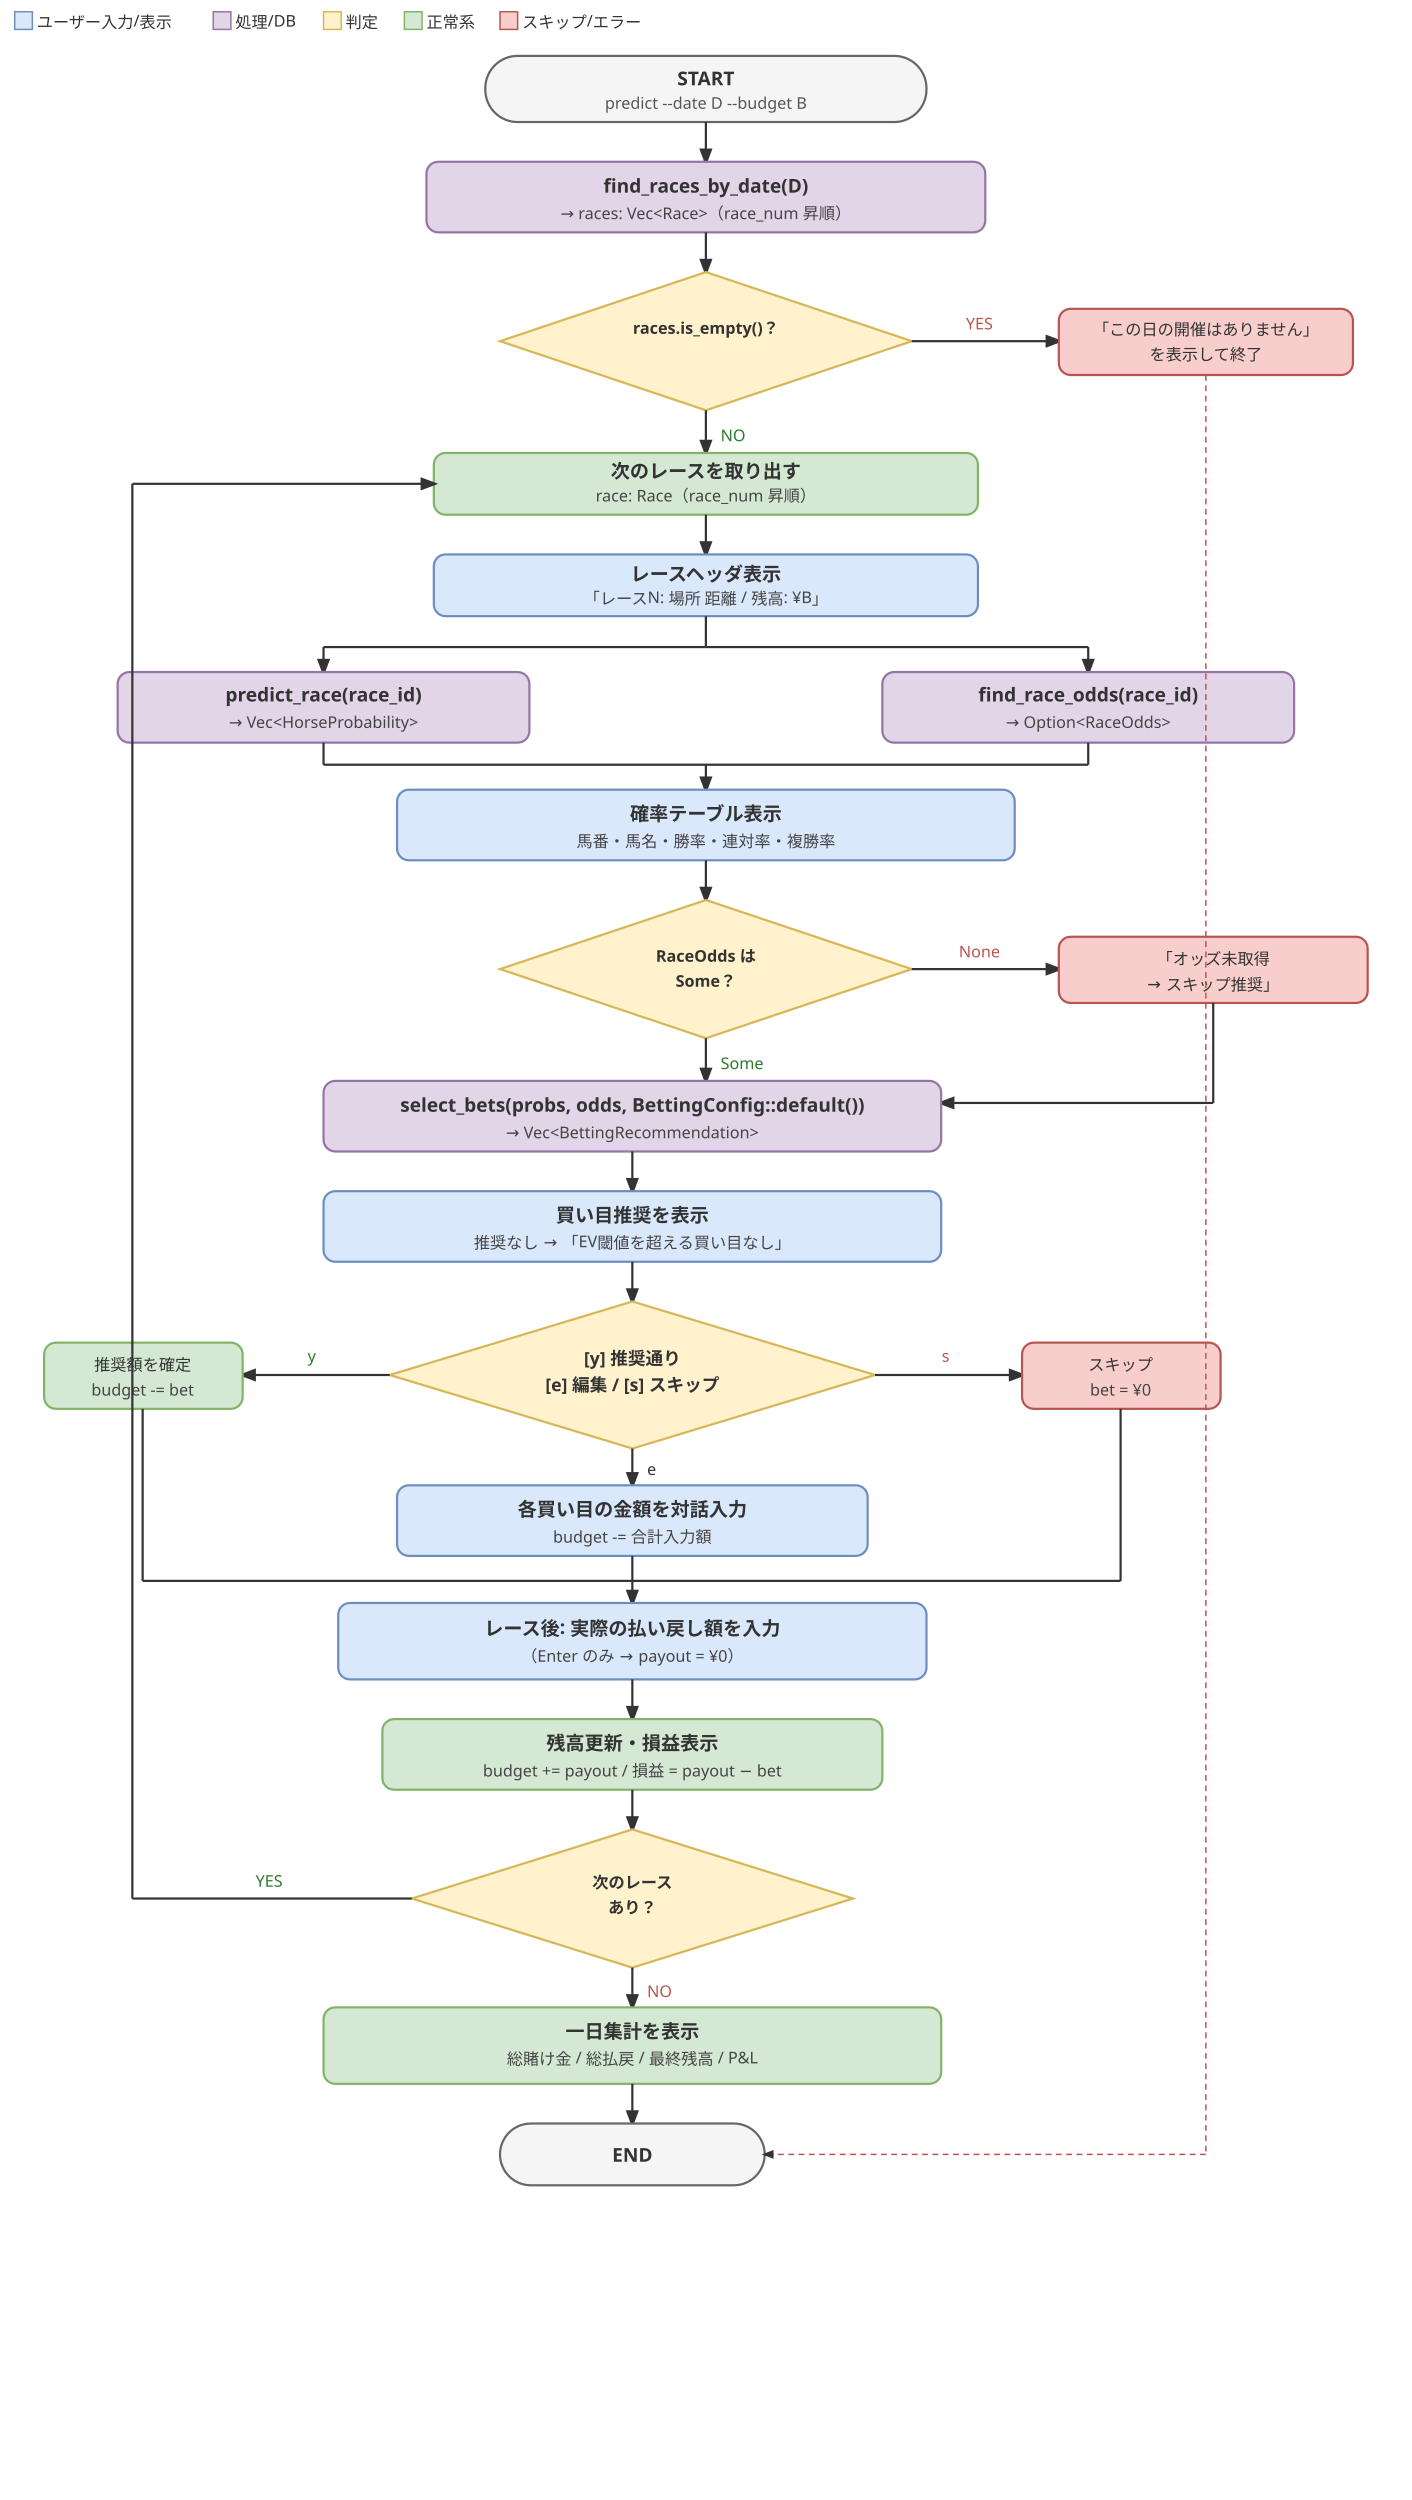
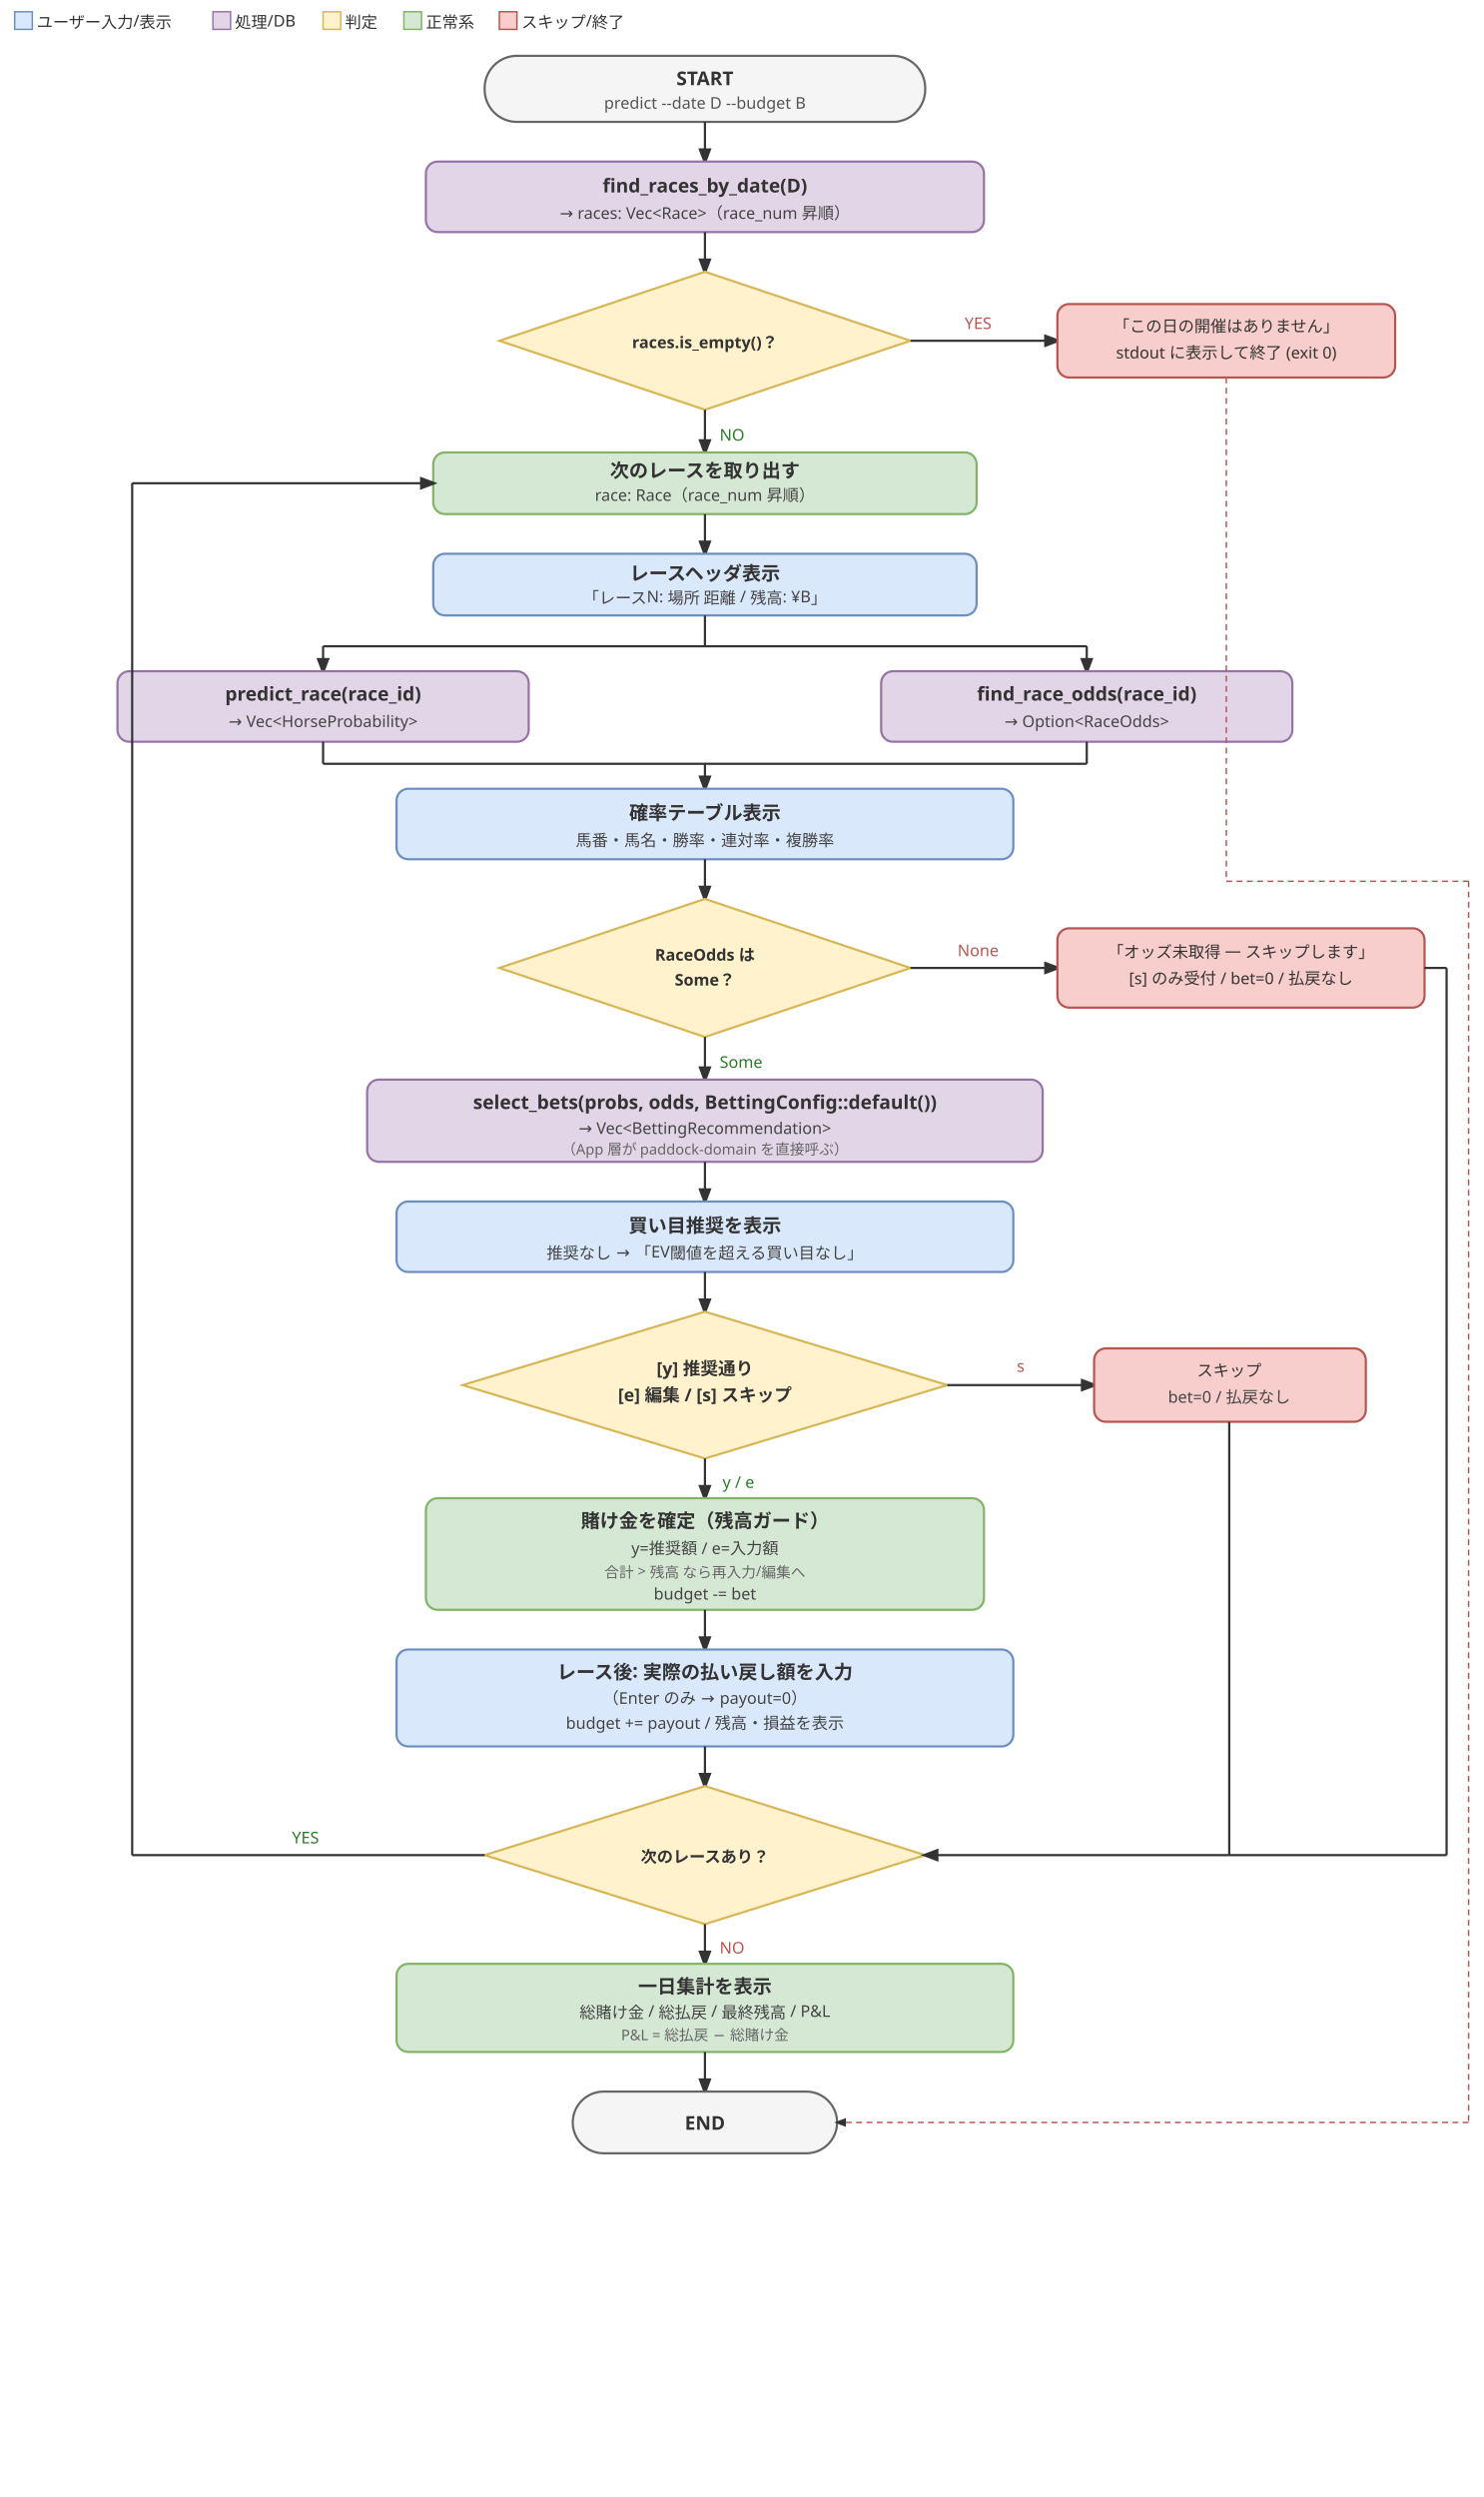
- <svg xmlns="http://www.w3.org/2000/svg" width="960" height="1700" viewBox="0 0 960 1700" font-family="sans-serif" font-size="13">
+ <svg xmlns="http://www.w3.org/2000/svg" width="1010" height="1700" viewBox="0 0 1010 1700" font-family="sans-serif" font-size="13">
  <defs>
    <marker id="arrow" markerWidth="8" markerHeight="8" refX="6" refY="3" orient="auto">
      <path d="M0,0 L0,6 L8,3 z" fill="#333" />
    </marker>
  </defs>
  <rect x="10" y="8" width="12" height="12" fill="#dae8fc" stroke="#6c8ebf" stroke-width="1" />
  <text x="25" y="19" font-size="11" fill="#333">ユーザー入力/表示</text>
  <rect x="145" y="8" width="12" height="12" fill="#e1d5e7" stroke="#9673a6" stroke-width="1" />
  <text x="160" y="19" font-size="11" fill="#333">処理/DB</text>
  <rect x="220" y="8" width="12" height="12" fill="#fff2cc" stroke="#d6b656" stroke-width="1" />
  <text x="235" y="19" font-size="11" fill="#333">判定</text>
  <rect x="275" y="8" width="12" height="12" fill="#d5e8d4" stroke="#82b366" stroke-width="1" />
  <text x="290" y="19" font-size="11" fill="#333">正常系</text>
  <rect x="340" y="8" width="12" height="12" fill="#f8cecc" stroke="#b85450" stroke-width="1" />
-   <text x="355" y="19" font-size="11" fill="#333">スキップ/エラー</text>
+   <text x="355" y="19" font-size="11" fill="#333">スキップ/終了</text>
  <rect x="330" y="38" width="300" height="45" rx="22" fill="#f5f5f5" stroke="#666" stroke-width="1.5" />
  <text x="480" y="58" text-anchor="middle" font-weight="bold" fill="#333">START</text>
  <text x="480" y="74" text-anchor="middle" font-size="11" fill="#555">predict --date D --budget B</text>
  <line x1="480" y1="83" x2="480" y2="110" stroke="#333" stroke-width="1.5" marker-end="url(#arrow)" />
  <rect x="290" y="110" width="380" height="48" rx="8" fill="#e1d5e7" stroke="#9673a6" stroke-width="1.5" />
  <text x="480" y="131" text-anchor="middle" font-weight="bold" fill="#333">find_races_by_date(D)</text>
  <text x="480" y="149" text-anchor="middle" font-size="11" fill="#444">→ races: Vec&lt;Race&gt;（race_num 昇順）</text>
  <line x1="480" y1="158" x2="480" y2="185" stroke="#333" stroke-width="1.5" marker-end="url(#arrow)" />
  <polygon points="480,185 620,232 480,279 340,232" fill="#fff2cc" stroke="#d6b656" stroke-width="1.5" />
-   <text x="480" y="227" text-anchor="middle" font-size="11" font-weight="bold" fill="#333">races.is_empty()？</text>
+   <text x="480" y="237" text-anchor="middle" font-size="11" font-weight="bold" fill="#333">races.is_empty()？</text>
  <line x1="620" y1="232" x2="720" y2="232" stroke="#333" stroke-width="1.5" marker-end="url(#arrow)" />
  <text x="666" y="224" text-anchor="middle" font-size="11" fill="#b85450">YES</text>
-   <rect x="720" y="210" width="200" height="45" rx="8" fill="#f8cecc" stroke="#b85450" stroke-width="1.5" />
-   <text x="820" y="228" text-anchor="middle" font-size="11" fill="#333">「この日の開催はありません」</text>
-   <text x="820" y="245" text-anchor="middle" font-size="11" fill="#333">を表示して終了</text>
+   <rect x="720" y="207" width="230" height="50" rx="8" fill="#f8cecc" stroke="#b85450" stroke-width="1.5" />
+   <text x="835" y="226" text-anchor="middle" font-size="11" fill="#333">「この日の開催はありません」</text>
+   <text x="835" y="244" text-anchor="middle" font-size="11" fill="#333">stdout に表示して終了 (exit 0)</text>
  <line x1="480" y1="279" x2="480" y2="308" stroke="#333" stroke-width="1.5" marker-end="url(#arrow)" />
  <text x="490" y="300" font-size="11" fill="#2a7a2a">NO</text>
  <rect x="295" y="308" width="370" height="42" rx="8" fill="#d5e8d4" stroke="#82b366" stroke-width="1.5" />
  <text x="480" y="325" text-anchor="middle" font-weight="bold" fill="#333">次のレースを取り出す</text>
  <text x="480" y="341" text-anchor="middle" font-size="11" fill="#444">race: Race（race_num 昇順）</text>
  <line x1="480" y1="350" x2="480" y2="377" stroke="#333" stroke-width="1.5" marker-end="url(#arrow)" />
  <rect x="295" y="377" width="370" height="42" rx="8" fill="#dae8fc" stroke="#6c8ebf" stroke-width="1.5" />
  <text x="480" y="395" text-anchor="middle" font-weight="bold" fill="#333">レースヘッダ表示</text>
  <text x="480" y="411" text-anchor="middle" font-size="11" fill="#444">「レースN: 場所 距離 / 残高: ¥B」</text>
  <line x1="480" y1="419" x2="480" y2="440" stroke="#333" stroke-width="1.5" />
-   <line x1="480" y1="440" x2="220" y2="440" stroke="#333" stroke-width="1.5" />
-   <line x1="480" y1="440" x2="740" y2="440" stroke="#333" stroke-width="1.5" />
+   <line x1="220" y1="440" x2="740" y2="440" stroke="#333" stroke-width="1.5" />
  <line x1="220" y1="440" x2="220" y2="457" stroke="#333" stroke-width="1.5" marker-end="url(#arrow)" />
  <line x1="740" y1="440" x2="740" y2="457" stroke="#333" stroke-width="1.5" marker-end="url(#arrow)" />
  <rect x="80" y="457" width="280" height="48" rx="8" fill="#e1d5e7" stroke="#9673a6" stroke-width="1.5" />
  <text x="220" y="477" text-anchor="middle" font-weight="bold" fill="#333">predict_race(race_id)</text>
  <text x="220" y="495" text-anchor="middle" font-size="11" fill="#444">→ Vec&lt;HorseProbability&gt;</text>
  <rect x="600" y="457" width="280" height="48" rx="8" fill="#e1d5e7" stroke="#9673a6" stroke-width="1.5" />
  <text x="740" y="477" text-anchor="middle" font-weight="bold" fill="#333">find_race_odds(race_id)</text>
  <text x="740" y="495" text-anchor="middle" font-size="11" fill="#444">→ Option&lt;RaceOdds&gt;</text>
  <line x1="220" y1="505" x2="220" y2="520" stroke="#333" stroke-width="1.5" />
  <line x1="740" y1="505" x2="740" y2="520" stroke="#333" stroke-width="1.5" />
-   <line x1="220" y1="520" x2="480" y2="520" stroke="#333" stroke-width="1.5" />
-   <line x1="740" y1="520" x2="480" y2="520" stroke="#333" stroke-width="1.5" />
+   <line x1="220" y1="520" x2="740" y2="520" stroke="#333" stroke-width="1.5" />
  <line x1="480" y1="520" x2="480" y2="537" stroke="#333" stroke-width="1.5" marker-end="url(#arrow)" />
  <rect x="270" y="537" width="420" height="48" rx="8" fill="#dae8fc" stroke="#6c8ebf" stroke-width="1.5" />
  <text x="480" y="558" text-anchor="middle" font-weight="bold" fill="#333">確率テーブル表示</text>
  <text x="480" y="576" text-anchor="middle" font-size="11" fill="#444">馬番・馬名・勝率・連対率・複勝率</text>
  <line x1="480" y1="585" x2="480" y2="612" stroke="#333" stroke-width="1.5" marker-end="url(#arrow)" />
  <polygon points="480,612 620,659 480,706 340,659" fill="#fff2cc" stroke="#d6b656" stroke-width="1.5" />
  <text x="480" y="654" text-anchor="middle" font-size="11" font-weight="bold" fill="#333">RaceOdds は</text>
  <text x="480" y="671" text-anchor="middle" font-size="11" font-weight="bold" fill="#333">Some？</text>
  <line x1="620" y1="659" x2="720" y2="659" stroke="#333" stroke-width="1.5" marker-end="url(#arrow)" />
  <text x="666" y="651" text-anchor="middle" font-size="11" fill="#b85450">None</text>
-   <rect x="720" y="637" width="210" height="45" rx="8" fill="#f8cecc" stroke="#b85450" stroke-width="1.5" />
-   <text x="825" y="656" text-anchor="middle" font-size="11" fill="#333">「オッズ未取得</text>
-   <text x="825" y="673" text-anchor="middle" font-size="11" fill="#333">→ スキップ推奨」</text>
+   <rect x="720" y="632" width="250" height="54" rx="8" fill="#f8cecc" stroke="#b85450" stroke-width="1.5" />
+   <text x="845" y="652" text-anchor="middle" font-size="11" fill="#333">「オッズ未取得 — スキップします」</text>
+   <text x="845" y="670" text-anchor="middle" font-size="11" fill="#333">[s] のみ受付 / bet=0 / 払戻なし</text>
  <line x1="480" y1="706" x2="480" y2="735" stroke="#333" stroke-width="1.5" marker-end="url(#arrow)" />
  <text x="490" y="727" font-size="11" fill="#2a7a2a">Some</text>
-   <line x1="825" y1="682" x2="825" y2="750" stroke="#333" stroke-width="1.5" />
-   <line x1="825" y1="750" x2="640" y2="750" stroke="#333" stroke-width="1.5" marker-end="url(#arrow)" />
-   <rect x="220" y="735" width="420" height="48" rx="8" fill="#e1d5e7" stroke="#9673a6" stroke-width="1.5" />
-   <text x="430" y="756" text-anchor="middle" font-weight="bold" fill="#333">select_bets(probs, odds, BettingConfig::default())</text>
-   <text x="430" y="774" text-anchor="middle" font-size="11" fill="#444">→ Vec&lt;BettingRecommendation&gt;</text>
-   <line x1="430" y1="783" x2="430" y2="810" stroke="#333" stroke-width="1.5" marker-end="url(#arrow)" />
-   <rect x="220" y="810" width="420" height="48" rx="8" fill="#dae8fc" stroke="#6c8ebf" stroke-width="1.5" />
-   <text x="430" y="831" text-anchor="middle" font-weight="bold" fill="#333">買い目推奨を表示</text>
-   <text x="430" y="849" text-anchor="middle" font-size="11" fill="#444">推奨なし → 「EV閾値を超える買い目なし」</text>
-   <line x1="430" y1="858" x2="430" y2="885" stroke="#333" stroke-width="1.5" marker-end="url(#arrow)" />
-   <polygon points="430,885 595,935 430,985 265,935" fill="#fff2cc" stroke="#d6b656" stroke-width="1.5" />
-   <text x="430" y="928" text-anchor="middle" font-size="12" font-weight="bold" fill="#333">[y] 推奨通り</text>
-   <text x="430" y="946" text-anchor="middle" font-size="12" font-weight="bold" fill="#333">[e] 編集 / [s] スキップ</text>
-   <line x1="265" y1="935" x2="165" y2="935" stroke="#333" stroke-width="1.5" marker-end="url(#arrow)" />
-   <text x="212" y="926" text-anchor="middle" font-size="11" fill="#2a7a2a">y</text>
-   <rect x="30" y="913" width="135" height="45" rx="8" fill="#d5e8d4" stroke="#82b366" stroke-width="1.5" />
-   <text x="97" y="932" text-anchor="middle" font-size="11" fill="#333">推奨額を確定</text>
-   <text x="97" y="949" text-anchor="middle" font-size="11" fill="#444">budget -= bet</text>
-   <line x1="595" y1="935" x2="695" y2="935" stroke="#333" stroke-width="1.5" marker-end="url(#arrow)" />
-   <text x="643" y="926" text-anchor="middle" font-size="11" fill="#b85450">s</text>
-   <rect x="695" y="913" width="135" height="45" rx="8" fill="#f8cecc" stroke="#b85450" stroke-width="1.5" />
-   <text x="762" y="932" text-anchor="middle" font-size="11" fill="#333">スキップ</text>
-   <text x="762" y="949" text-anchor="middle" font-size="11" fill="#444">bet = ¥0</text>
-   <line x1="430" y1="985" x2="430" y2="1010" stroke="#333" stroke-width="1.5" marker-end="url(#arrow)" />
-   <text x="440" y="1003" font-size="11" fill="#333">e</text>
-   <rect x="270" y="1010" width="320" height="48" rx="8" fill="#dae8fc" stroke="#6c8ebf" stroke-width="1.5" />
-   <text x="430" y="1031" text-anchor="middle" font-weight="bold" fill="#333">各買い目の金額を対話入力</text>
-   <text x="430" y="1049" text-anchor="middle" font-size="11" fill="#444">budget -= 合計入力額</text>
-   <line x1="97" y1="958" x2="97" y2="1075" stroke="#333" stroke-width="1.5" />
-   <line x1="762" y1="958" x2="762" y2="1075" stroke="#333" stroke-width="1.5" />
-   <line x1="430" y1="1058" x2="430" y2="1075" stroke="#333" stroke-width="1.5" />
-   <line x1="97" y1="1075" x2="430" y2="1075" stroke="#333" stroke-width="1.5" />
-   <line x1="762" y1="1075" x2="430" y2="1075" stroke="#333" stroke-width="1.5" />
-   <line x1="430" y1="1075" x2="430" y2="1090" stroke="#333" stroke-width="1.5" marker-end="url(#arrow)" />
-   <rect x="230" y="1090" width="400" height="52" rx="8" fill="#dae8fc" stroke="#6c8ebf" stroke-width="1.5" />
-   <text x="430" y="1112" text-anchor="middle" font-weight="bold" fill="#333">レース後: 実際の払い戻し額を入力</text>
-   <text x="430" y="1130" text-anchor="middle" font-size="11" fill="#444">（Enter のみ → payout = ¥0）</text>
-   <line x1="430" y1="1142" x2="430" y2="1169" stroke="#333" stroke-width="1.5" marker-end="url(#arrow)" />
-   <rect x="260" y="1169" width="340" height="48" rx="8" fill="#d5e8d4" stroke="#82b366" stroke-width="1.5" />
-   <text x="430" y="1190" text-anchor="middle" font-weight="bold" fill="#333">残高更新・損益表示</text>
-   <text x="430" y="1208" text-anchor="middle" font-size="11" fill="#444">budget += payout / 損益 = payout − bet</text>
-   <line x1="430" y1="1217" x2="430" y2="1244" stroke="#333" stroke-width="1.5" marker-end="url(#arrow)" />
-   <polygon points="430,1244 580,1291 430,1338 280,1291" fill="#fff2cc" stroke="#d6b656" stroke-width="1.5" />
-   <text x="430" y="1284" text-anchor="middle" font-size="11" font-weight="bold" fill="#333">次のレース</text>
-   <text x="430" y="1301" text-anchor="middle" font-size="11" font-weight="bold" fill="#333">あり？</text>
-   <line x1="280" y1="1291" x2="90" y2="1291" stroke="#333" stroke-width="1.5" />
-   <text x="183" y="1283" text-anchor="middle" font-size="11" fill="#2a7a2a">YES</text>
-   <line x1="90" y1="1291" x2="90" y2="329" stroke="#333" stroke-width="1.5" />
+   <rect x="250" y="735" width="460" height="56" rx="8" fill="#e1d5e7" stroke="#9673a6" stroke-width="1.5" />
+   <text x="480" y="755" text-anchor="middle" font-weight="bold" fill="#333">select_bets(probs, odds, BettingConfig::default())</text>
+   <text x="480" y="772" text-anchor="middle" font-size="11" fill="#444">→ Vec&lt;BettingRecommendation&gt;</text>
+   <text x="480" y="786" text-anchor="middle" font-size="10" fill="#666">（App 層が paddock-domain を直接呼ぶ）</text>
+   <line x1="480" y1="791" x2="480" y2="818" stroke="#333" stroke-width="1.5" marker-end="url(#arrow)" />
+   <rect x="270" y="818" width="420" height="48" rx="8" fill="#dae8fc" stroke="#6c8ebf" stroke-width="1.5" />
+   <text x="480" y="839" text-anchor="middle" font-weight="bold" fill="#333">買い目推奨を表示</text>
+   <text x="480" y="857" text-anchor="middle" font-size="11" fill="#444">推奨なし → 「EV閾値を超える買い目なし」</text>
+   <line x1="480" y1="866" x2="480" y2="893" stroke="#333" stroke-width="1.5" marker-end="url(#arrow)" />
+   <polygon points="480,893 645,943 480,993 315,943" fill="#fff2cc" stroke="#d6b656" stroke-width="1.5" />
+   <text x="480" y="936" text-anchor="middle" font-size="12" font-weight="bold" fill="#333">[y] 推奨通り</text>
+   <text x="480" y="954" text-anchor="middle" font-size="12" font-weight="bold" fill="#333">[e] 編集 / [s] スキップ</text>
+   <line x1="645" y1="943" x2="745" y2="943" stroke="#333" stroke-width="1.5" marker-end="url(#arrow)" />
+   <text x="695" y="934" text-anchor="middle" font-size="11" fill="#b85450">s</text>
+   <rect x="745" y="918" width="185" height="50" rx="8" fill="#f8cecc" stroke="#b85450" stroke-width="1.5" />
+   <text x="837" y="937" text-anchor="middle" font-size="11" fill="#333">スキップ</text>
+   <text x="837" y="955" text-anchor="middle" font-size="11" fill="#444">bet=0 / 払戻なし</text>
+   <line x1="480" y1="993" x2="480" y2="1020" stroke="#333" stroke-width="1.5" marker-end="url(#arrow)" />
+   <text x="492" y="1013" font-size="11" fill="#2a7a2a">y / e</text>
+   <rect x="290" y="1020" width="380" height="76" rx="8" fill="#d5e8d4" stroke="#82b366" stroke-width="1.5" />
+   <text x="480" y="1040" text-anchor="middle" font-weight="bold" fill="#333">賭け金を確定（残高ガード）</text>
+   <text x="480" y="1058" text-anchor="middle" font-size="11" fill="#444">y=推奨額 / e=入力額</text>
+   <text x="480" y="1074" text-anchor="middle" font-size="10" fill="#666">合計 &gt; 残高 なら再入力/編集へ</text>
+   <text x="480" y="1089" text-anchor="middle" font-size="11" fill="#444">budget -= bet</text>
+   <line x1="480" y1="1096" x2="480" y2="1123" stroke="#333" stroke-width="1.5" marker-end="url(#arrow)" />
+   <rect x="270" y="1123" width="420" height="66" rx="8" fill="#dae8fc" stroke="#6c8ebf" stroke-width="1.5" />
+   <text x="480" y="1143" text-anchor="middle" font-weight="bold" fill="#333">レース後: 実際の払い戻し額を入力</text>
+   <text x="480" y="1160" text-anchor="middle" font-size="11" fill="#444">（Enter のみ → payout=0）</text>
+   <text x="480" y="1177" text-anchor="middle" font-size="11" fill="#444">budget += payout / 残高・損益を表示</text>
+   <line x1="480" y1="1189" x2="480" y2="1216" stroke="#333" stroke-width="1.5" marker-end="url(#arrow)" />
+   <polygon points="480,1216 630,1263 480,1310 330,1263" fill="#fff2cc" stroke="#d6b656" stroke-width="1.5" />
+   <text x="480" y="1268" text-anchor="middle" font-size="11" font-weight="bold" fill="#333">次のレースあり？</text>
+   <line x1="837" y1="968" x2="837" y2="1263" stroke="#333" stroke-width="1.5" />
+   <line x1="837" y1="1263" x2="630" y2="1263" stroke="#333" stroke-width="1.5" marker-end="url(#arrow)" />
+   <line x1="970" y1="659" x2="985" y2="659" stroke="#333" stroke-width="1.5" />
+   <line x1="985" y1="659" x2="985" y2="1263" stroke="#333" stroke-width="1.5" />
+   <line x1="985" y1="1263" x2="837" y2="1263" stroke="#333" stroke-width="1.5" />
+   <line x1="330" y1="1263" x2="90" y2="1263" stroke="#333" stroke-width="1.5" />
+   <text x="208" y="1255" text-anchor="middle" font-size="11" fill="#2a7a2a">YES</text>
+   <line x1="90" y1="1263" x2="90" y2="329" stroke="#333" stroke-width="1.5" />
  <line x1="90" y1="329" x2="295" y2="329" stroke="#333" stroke-width="1.5" marker-end="url(#arrow)" />
-   <line x1="430" y1="1338" x2="430" y2="1365" stroke="#333" stroke-width="1.5" marker-end="url(#arrow)" />
-   <text x="440" y="1358" font-size="11" fill="#b85450">NO</text>
-   <rect x="220" y="1365" width="420" height="52" rx="8" fill="#d5e8d4" stroke="#82b366" stroke-width="1.5" />
-   <text x="430" y="1386" text-anchor="middle" font-weight="bold" fill="#333">一日集計を表示</text>
-   <text x="430" y="1404" text-anchor="middle" font-size="11" fill="#444">総賭け金 / 総払戻 / 最終残高 / P&amp;L</text>
-   <line x1="430" y1="1417" x2="430" y2="1444" stroke="#333" stroke-width="1.5" marker-end="url(#arrow)" />
-   <rect x="340" y="1444" width="180" height="42" rx="21" fill="#f5f5f5" stroke="#666" stroke-width="1.5" />
-   <text x="430" y="1470" text-anchor="middle" font-weight="bold" fill="#333">END</text>
-   <line x1="820" y1="255" x2="820" y2="1465" stroke="#b85450" stroke-width="1" stroke-dasharray="4,3" />
-   <line x1="820" y1="1465" x2="520" y2="1465" stroke="#b85450" stroke-width="1" stroke-dasharray="4,3" marker-end="url(#arrow)" />
+   <line x1="480" y1="1310" x2="480" y2="1337" stroke="#333" stroke-width="1.5" marker-end="url(#arrow)" />
+   <text x="490" y="1330" font-size="11" fill="#b85450">NO</text>
+   <rect x="270" y="1337" width="420" height="60" rx="8" fill="#d5e8d4" stroke="#82b366" stroke-width="1.5" />
+   <text x="480" y="1357" text-anchor="middle" font-weight="bold" fill="#333">一日集計を表示</text>
+   <text x="480" y="1374" text-anchor="middle" font-size="11" fill="#444">総賭け金 / 総払戻 / 最終残高 / P&amp;L</text>
+   <text x="480" y="1389" text-anchor="middle" font-size="10" fill="#666">P&amp;L = 総払戻 − 総賭け金</text>
+   <line x1="480" y1="1397" x2="480" y2="1424" stroke="#333" stroke-width="1.5" marker-end="url(#arrow)" />
+   <rect x="390" y="1424" width="180" height="42" rx="21" fill="#f5f5f5" stroke="#666" stroke-width="1.5" />
+   <text x="480" y="1450" text-anchor="middle" font-weight="bold" fill="#333">END</text>
+   <line x1="835" y1="257" x2="835" y2="600" stroke="#b85450" stroke-width="1" stroke-dasharray="4,3" />
+   <line x1="835" y1="600" x2="1000" y2="600" stroke="#b85450" stroke-width="1" stroke-dasharray="4,3" />
+   <line x1="1000" y1="600" x2="1000" y2="1445" stroke="#b85450" stroke-width="1" stroke-dasharray="4,3" />
+   <line x1="1000" y1="1445" x2="570" y2="1445" stroke="#b85450" stroke-width="1" stroke-dasharray="4,3" marker-end="url(#arrow)" />
</svg>
